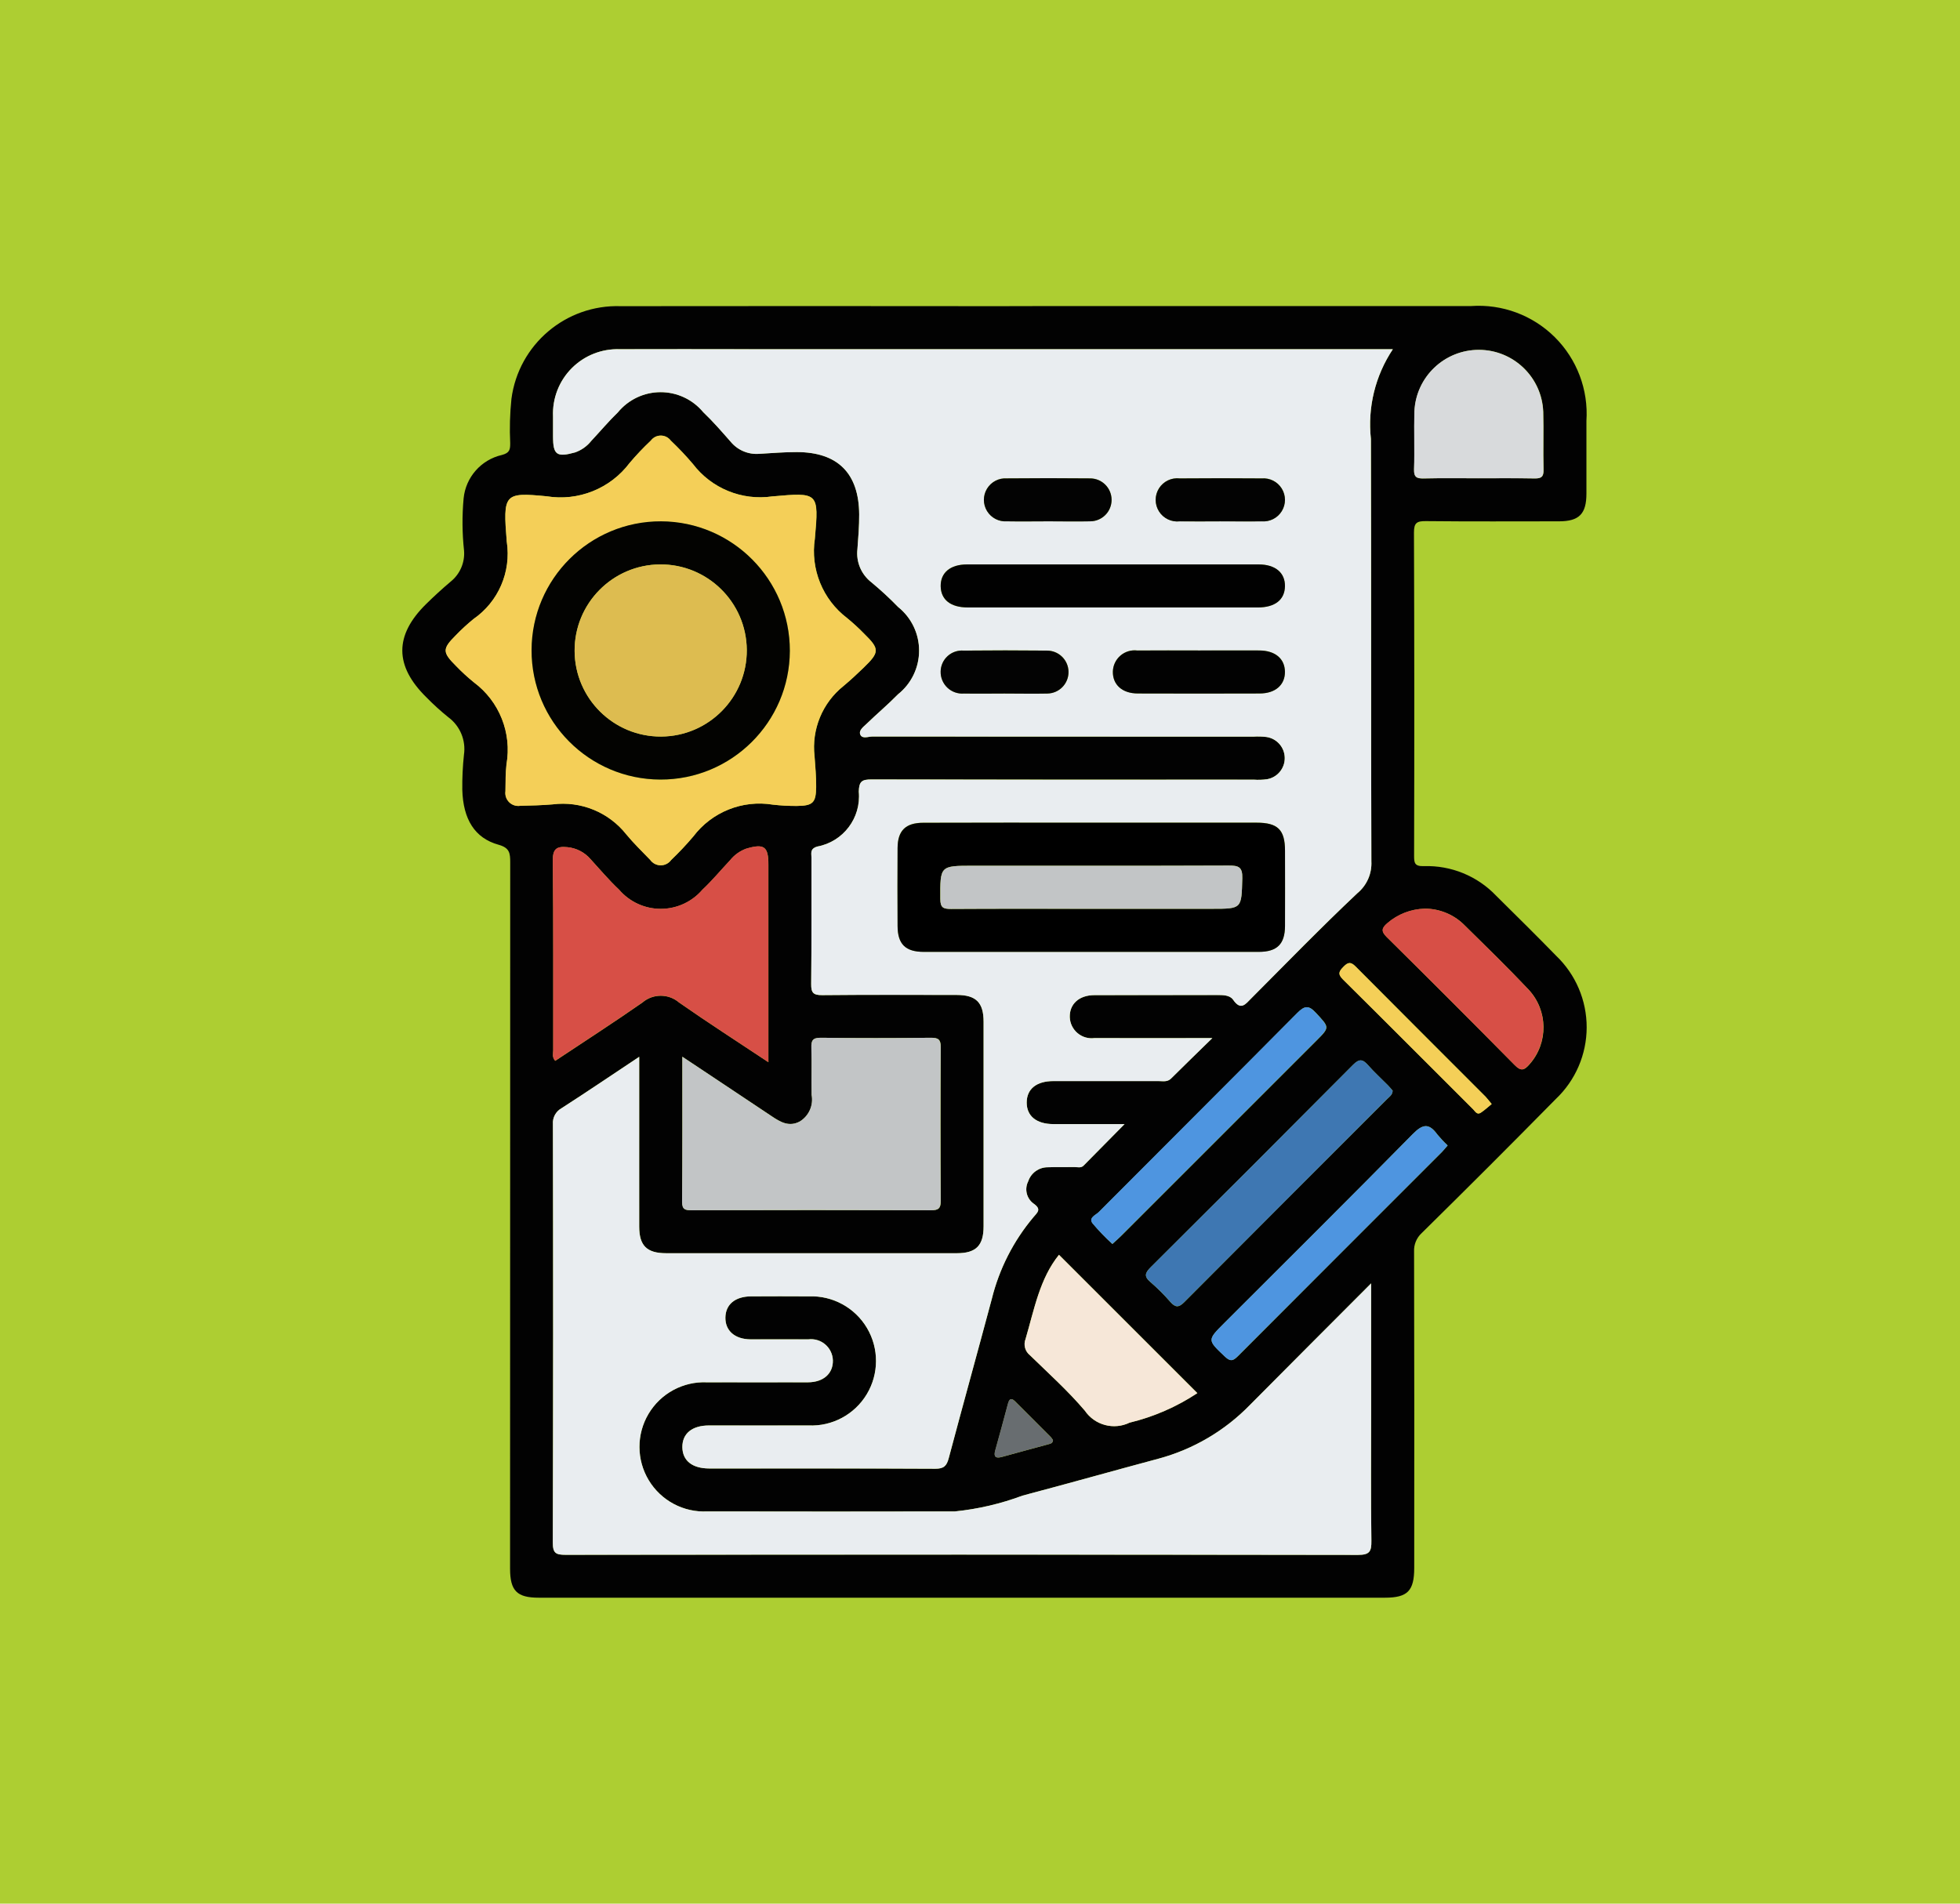
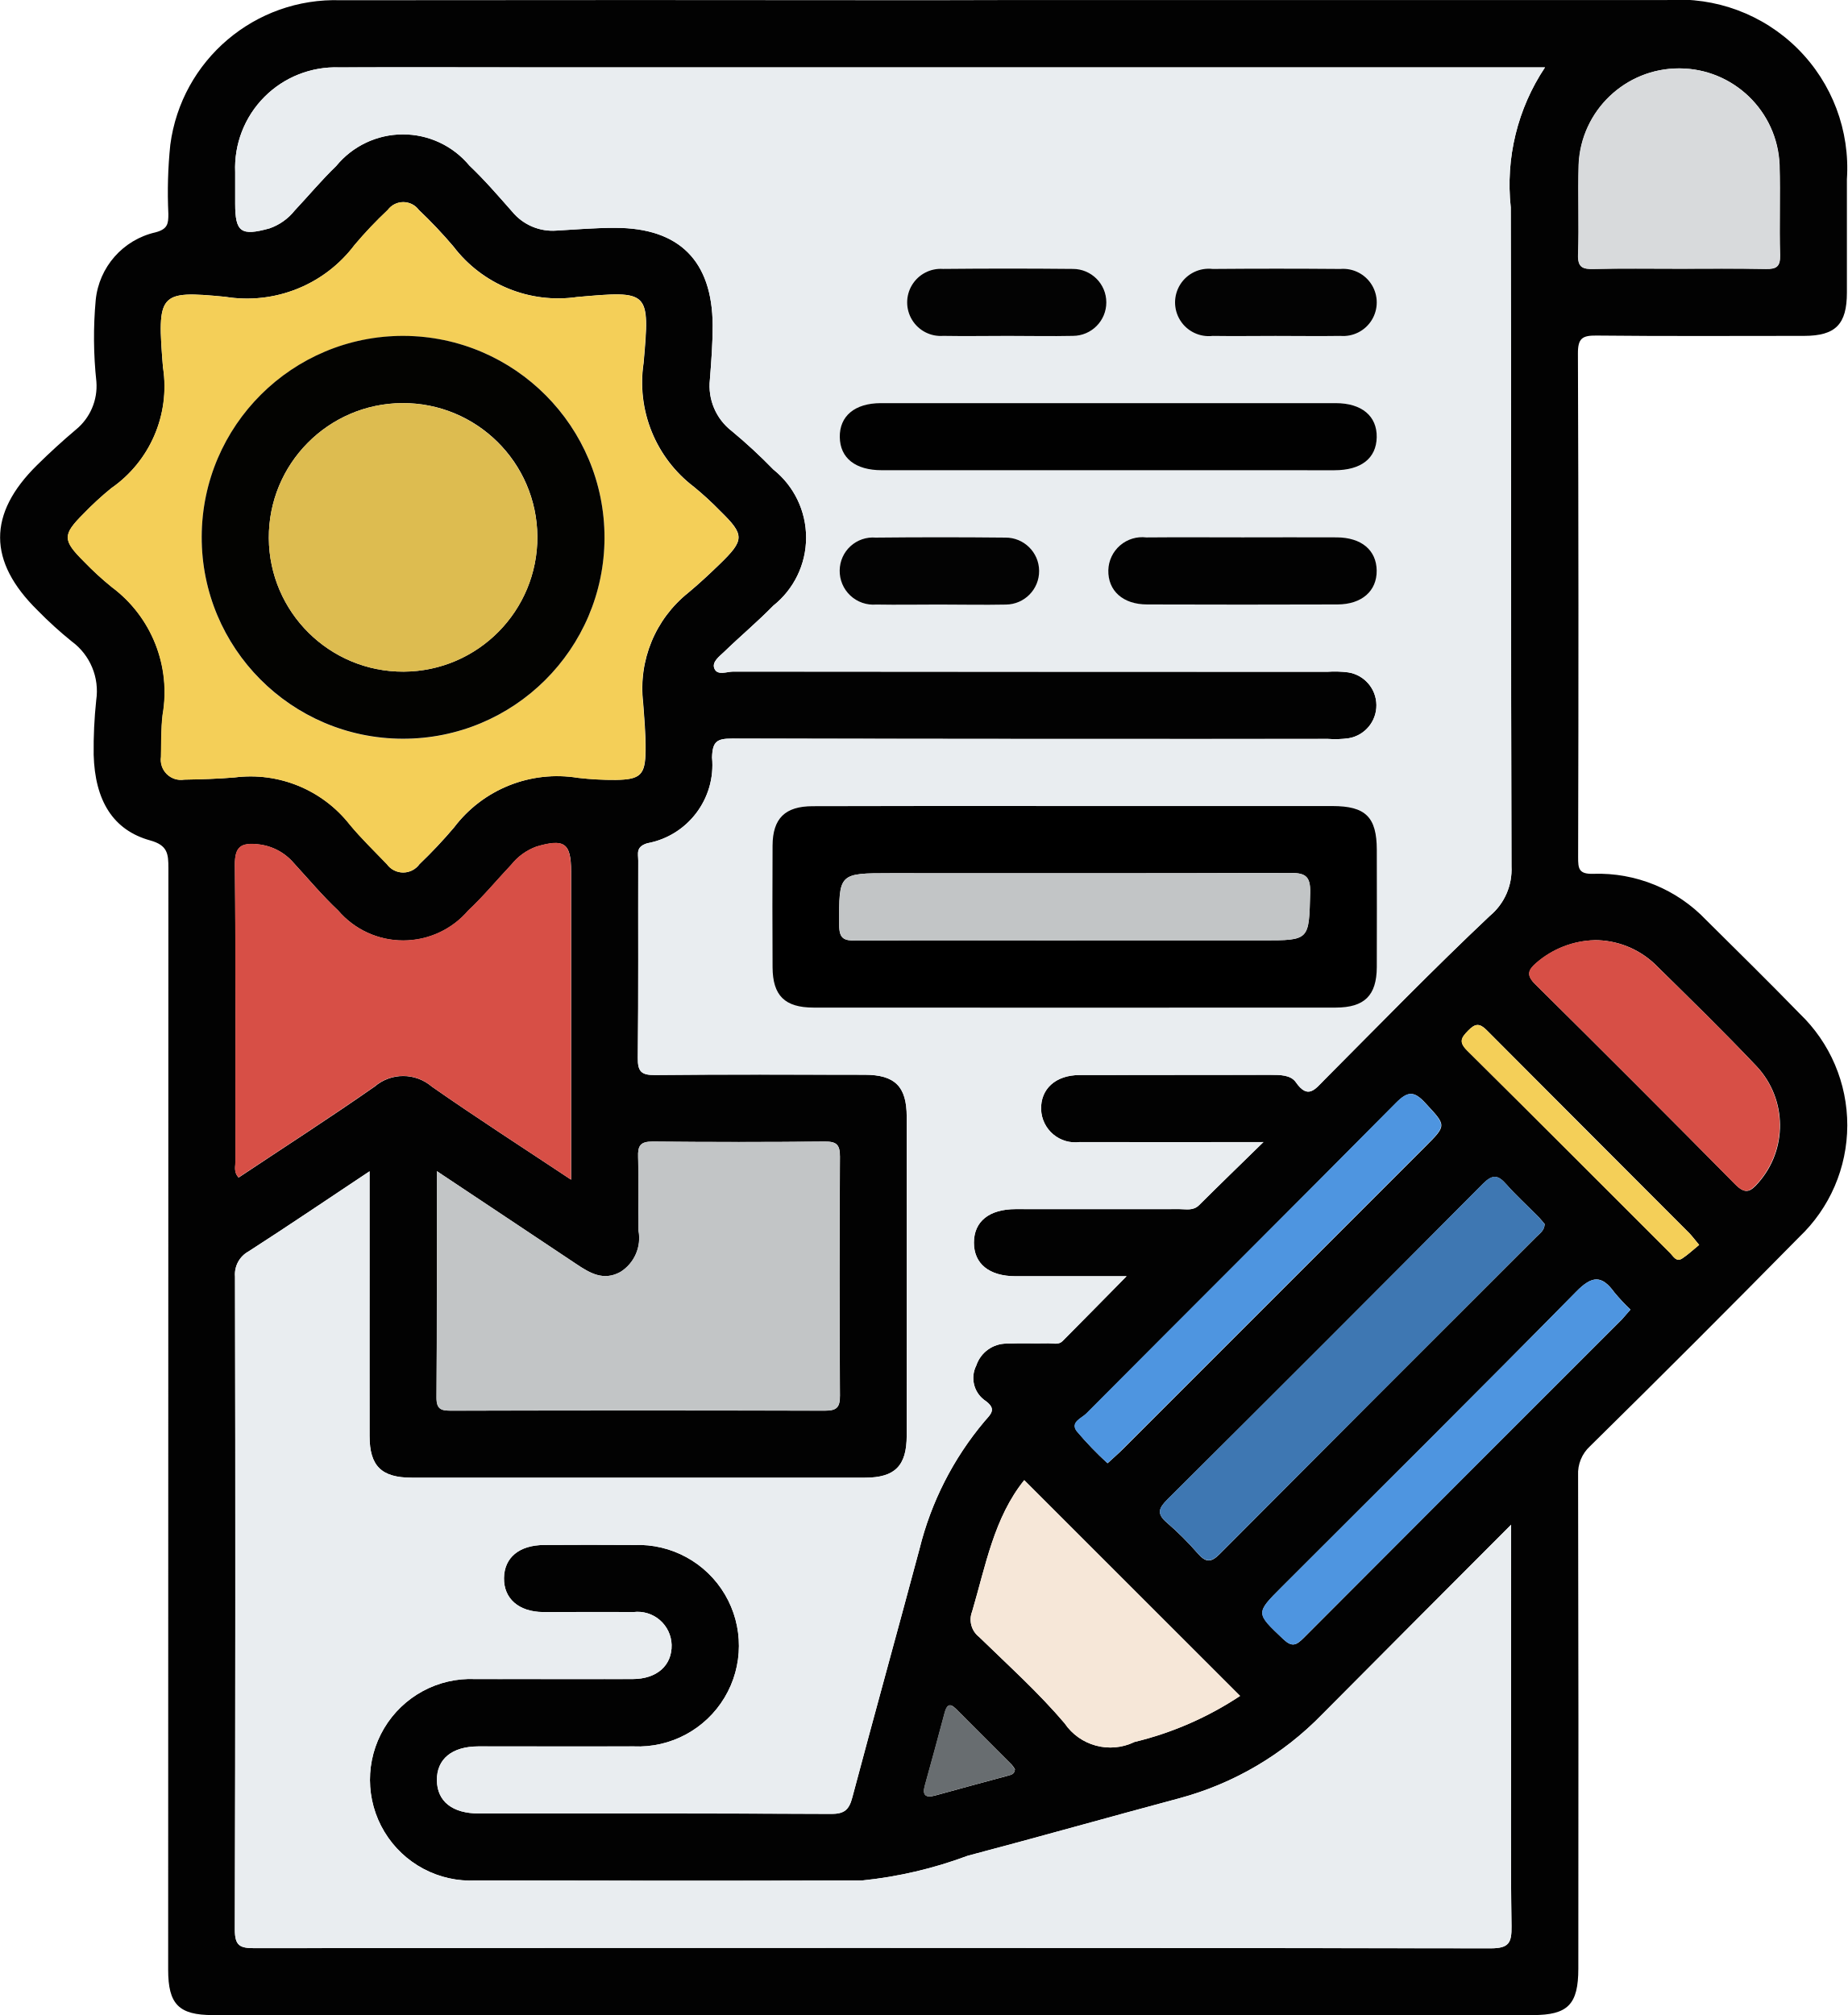
- <svg xmlns="http://www.w3.org/2000/svg" width="105" height="102" viewBox="0 0 105 102">
-   <g transform="translate(-180 -3178)">
-     <rect width="105" height="102" transform="translate(180 3178)" fill="#adce32" />
-     <g transform="translate(-897.746 2787.905)">
-       <path d="M1133.919,406.494q11.315,0,22.629,0a5.785,5.785,0,0,1,6.185,6.155q0,1.946,0,3.892c0,1.089-.39,1.485-1.464,1.487-2.378,0-4.756.015-7.135-.011-.484-.005-.642.088-.64.613q.032,8.649.007,17.3c0,.389.015.589.521.573a5.12,5.12,0,0,1,3.88,1.591c1.075,1.066,2.154,2.127,3.209,3.212a5.3,5.3,0,0,1-.016,7.673q-3.565,3.62-7.186,7.185a1.269,1.269,0,0,0-.409,1q.019,8.469.008,16.937c0,1.235-.355,1.6-1.57,1.6h-45.33c-1.171,0-1.537-.371-1.537-1.557q0-18.92.008-37.839c0-.491-.027-.782-.624-.948-1.277-.353-1.9-1.366-1.943-2.947a15.892,15.892,0,0,1,.088-1.87,2.118,2.118,0,0,0-.843-2.02,13.485,13.485,0,0,1-1.172-1.066c-1.709-1.68-1.716-3.314-.017-4.988.427-.421.871-.828,1.33-1.215a1.932,1.932,0,0,0,.708-1.649,14.087,14.087,0,0,1-.024-2.8,2.655,2.655,0,0,1,2.05-2.329c.427-.111.446-.3.446-.632a15.8,15.8,0,0,1,.066-2.373A5.713,5.713,0,0,1,1111,406.5q10.125-.012,20.25,0Zm17.281,52.365c-2.25,2.257-4.372,4.38-6.488,6.51a10.719,10.719,0,0,1-4.9,2.883c-2.429.651-4.85,1.335-7.281,1.978a14.574,14.574,0,0,1-3.625.848c-4.421.017-8.842.011-13.262,0a3.463,3.463,0,1,1-.024-6.918c1.8-.007,3.6,0,5.406,0,.837,0,1.354-.471,1.339-1.174a1.169,1.169,0,0,0-1.313-1.127c-1.033-.011-2.066,0-3.1,0-.84-.008-1.355-.464-1.345-1.168s.52-1.13,1.376-1.136q1.55-.011,3.1,0a3.462,3.462,0,1,1-.025,6.918c-1.778.008-3.556,0-5.334,0-.908,0-1.429.435-1.422,1.162s.529,1.141,1.444,1.142c4.036,0,8.073-.008,12.109.014.454,0,.607-.155.715-.561.758-2.848,1.547-5.688,2.308-8.535a10.848,10.848,0,0,1,2.231-4.383c.231-.268.445-.432-.012-.742a.945.945,0,0,1-.268-1.178,1.1,1.1,0,0,1,1.04-.754c.48-.018.961,0,1.441-.01.162,0,.345.061.481-.075.712-.715,1.419-1.433,2.2-2.228-1.365,0-2.589,0-3.813,0-.91,0-1.432-.431-1.43-1.156s.52-1.147,1.435-1.15c1.874,0,3.748,0,5.622,0,.23,0,.473.067.677-.137.687-.684,1.384-1.358,2.21-2.166-2.245,0-4.279.005-6.312,0a1.172,1.172,0,0,1-1.325-1.115c-.023-.705.493-1.184,1.324-1.187,2.186-.008,4.373,0,6.559-.006.322,0,.691,0,.868.254.417.6.664.235.98-.082,1.882-1.889,3.741-3.8,5.682-5.632a2.068,2.068,0,0,0,.744-1.7c-.025-7.545,0-15.09-.025-22.635a7.256,7.256,0,0,1,1.176-4.807h-34.494c-2.307,0-4.613-.008-6.919,0a3.455,3.455,0,0,0-3.577,3.6c0,.361,0,.721,0,1.081,0,.981.2,1.12,1.18.848a1.908,1.908,0,0,0,.866-.615c.477-.507.924-1.046,1.425-1.528a2.965,2.965,0,0,1,4.574-.014c.522.495.994,1.043,1.471,1.584a1.8,1.8,0,0,0,1.528.649c.671-.038,1.343-.1,2.015-.094,2.194,0,3.327,1.134,3.342,3.336,0,.623-.047,1.248-.095,1.871a1.96,1.96,0,0,0,.752,1.773,18.041,18.041,0,0,1,1.428,1.321,2.99,2.99,0,0,1-.005,4.678c-.536.549-1.128,1.044-1.68,1.579-.165.159-.44.35-.339.583.107.248.427.1.648.1q10.2.011,20.4.007a3.631,3.631,0,0,1,.719.02,1.146,1.146,0,0,1,.025,2.261,3.359,3.359,0,0,1-.719.024q-10.235,0-20.47-.011c-.515,0-.67.1-.685.65a2.732,2.732,0,0,1-2.225,2.945c-.4.123-.309.359-.31.593-.007,2.259.01,4.517-.015,6.776-.005.468.115.6.589.592,2.4-.025,4.805-.014,7.208-.01,1.033,0,1.438.4,1.439,1.437q.006,5.479,0,10.957c0,1.036-.4,1.444-1.433,1.445q-7.785,0-15.569,0c-1.04,0-1.445-.4-1.448-1.429-.005-1.922,0-3.845,0-5.767v-3.328c-1.449.963-2.792,1.874-4.156,2.752a.9.9,0,0,0-.466.864q.02,11.209-.006,22.418c0,.566.168.649.679.649q21.227-.021,42.454.005c.631,0,.727-.188.719-.757-.034-2.33-.014-4.661-.014-6.992Zm-46.3-39.726a4.256,4.256,0,0,1-1.786,4.13,10.722,10.722,0,0,0-.953.878c-.72.721-.716.9.024,1.64a10.458,10.458,0,0,0,.955.876,4.5,4.5,0,0,1,1.743,4.39c-.055.475-.047.958-.055,1.437a.693.693,0,0,0,.8.784c.575-.011,1.152-.027,1.725-.075a4.331,4.331,0,0,1,3.953,1.613c.4.481.849.914,1.28,1.365a.69.69,0,0,0,1.12,0,16.534,16.534,0,0,0,1.184-1.257,4.443,4.443,0,0,1,4.263-1.707,10.52,10.52,0,0,0,1.293.07c.852-.013,1.016-.169,1.025-1.009.006-.551-.044-1.1-.085-1.654a4.2,4.2,0,0,1,1.551-3.764c.369-.306.721-.635,1.066-.969.876-.848.878-1.012.028-1.844a10.848,10.848,0,0,0-.9-.825,4.5,4.5,0,0,1-1.728-4.257c.222-2.488.194-2.481-2.28-2.263a4.524,4.524,0,0,1-4.254-1.738,15.927,15.927,0,0,0-1.187-1.254.663.663,0,0,0-1.064,0,14.253,14.253,0,0,0-1.138,1.2,4.63,4.63,0,0,1-4.447,1.785C1104.744,416.466,1104.687,416.552,1104.895,419.133Zm9.4,27.582c0,2.684.01,5.229-.01,7.775,0,.417.172.453.51.452q6.412-.013,12.825,0c.4,0,.525-.1.522-.515q-.027-4.107,0-8.214c0-.414-.123-.518-.523-.514q-2.954.029-5.908,0c-.427,0-.516.144-.5.534.026.84,0,1.681.012,2.522a1.374,1.374,0,0,1-.623,1.424c-.583.32-1.052.036-1.526-.282C1117.521,448.857,1115.965,447.826,1114.3,446.715Zm4.612.293c0-3.622,0-7.1,0-10.581,0-.979-.23-1.139-1.188-.857a1.971,1.971,0,0,0-.864.621c-.494.524-.954,1.084-1.479,1.574a2.94,2.94,0,0,1-4.47,0c-.541-.509-1.021-1.082-1.525-1.631a1.867,1.867,0,0,0-1.243-.644c-.568-.055-.786.081-.779.722.035,3.386.015,6.773.021,10.16,0,.174-.071.374.107.564,1.569-1.044,3.141-2.055,4.672-3.124a1.509,1.509,0,0,1,1.963,0C1115.653,444.878,1117.225,445.889,1118.908,447.007Zm22.981,17.733-7.417-7.413c-1.036,1.285-1.324,2.93-1.789,4.509a.758.758,0,0,0,.238.876c1,.971,2.04,1.906,2.936,2.965a1.9,1.9,0,0,0,2.4.643A11.412,11.412,0,0,0,1141.889,464.74Zm15.033-49.019c1.008,0,2.016-.014,3.024.008.362.008.5-.077.49-.471-.029-1.032.012-2.065-.017-3.1a3.453,3.453,0,0,0-6.9-.017c-.03,1.031.017,2.065-.019,3.1-.016.452.175.5.546.488C1155,415.707,1155.961,415.721,1156.921,415.721Zm-4.569,32.815c-.075-.086-.163-.2-.262-.295-.354-.358-.73-.7-1.061-1.075-.283-.324-.471-.348-.8-.019q-5.4,5.436-10.834,10.838c-.294.293-.394.488-.027.8a10.55,10.55,0,0,1,1.069,1.066c.263.3.444.32.744.018q5.429-5.458,10.879-10.895C1152.178,448.857,1152.338,448.769,1152.352,448.536Zm1.709-9.753a3.178,3.178,0,0,0-1.994.778c-.292.251-.354.427-.039.738q3.453,3.416,6.867,6.871c.342.347.517.26.788-.051a2.975,2.975,0,0,0-.05-4c-1.136-1.2-2.324-2.357-3.5-3.516A3,3,0,0,0,1154.061,438.782Zm-16.726,17.964c.207-.191.368-.328.516-.477q5.2-5.2,10.4-10.4c.742-.742.717-.719-.006-1.5-.384-.416-.6-.406-1,0-3.534,3.567-7.093,7.11-10.635,10.669-.159.16-.564.3-.331.609A11.661,11.661,0,0,0,1137.335,456.746Zm17.962-5.276a6.58,6.58,0,0,1-.556-.593c-.434-.6-.767-.576-1.306-.027-3.346,3.4-6.735,6.763-10.109,10.137-.919.919-.9.9.049,1.805.3.281.445.2.689-.04q5.46-5.477,10.933-10.942C1155.094,451.713,1155.18,451.6,1155.3,451.47Zm2.36-2.22c-.157-.187-.238-.3-.334-.4q-3.483-3.487-6.963-6.976c-.248-.25-.4-.236-.635.008s-.339.391-.04.688c2.335,2.311,4.652,4.641,6.978,6.961.107.107.2.316.407.183S1157.442,449.423,1157.657,449.25Zm-23.5,18.013a1.094,1.094,0,0,0-.114-.162q-.961-.967-1.927-1.928c-.221-.219-.313-.094-.377.146q-.33,1.246-.677,2.487c-.1.343.022.443.356.35.828-.23,1.657-.453,2.486-.677C1134.016,467.448,1134.141,467.436,1134.155,467.264Z" transform="translate(0 0)" fill="#020202" />
-       <path d="M1171.053,464.536v6.8c0,2.331-.019,4.662.014,6.992.008.569-.089.758-.719.757q-21.227-.032-42.454-.005c-.511,0-.681-.083-.679-.649q.034-11.209.006-22.418a.9.9,0,0,1,.466-.864c1.364-.878,2.707-1.788,4.156-2.752v3.328c0,1.922,0,3.845,0,5.767,0,1.028.408,1.428,1.448,1.429q7.784,0,15.569,0c1.028,0,1.432-.409,1.433-1.445q.005-5.479,0-10.957c0-1.032-.406-1.435-1.44-1.437-2.4,0-4.806-.015-7.208.01-.474,0-.594-.124-.589-.592.025-2.259.009-4.517.015-6.776,0-.234-.095-.47.31-.593a2.732,2.732,0,0,0,2.225-2.945c.015-.555.17-.652.685-.65q10.235.027,20.47.011a3.355,3.355,0,0,0,.718-.024,1.146,1.146,0,0,0-.024-2.261,3.633,3.633,0,0,0-.719-.02q-10.2,0-20.4-.007c-.221,0-.541.144-.648-.1-.1-.233.175-.423.339-.583.552-.535,1.144-1.03,1.68-1.579a2.99,2.99,0,0,0,.006-4.678,18.061,18.061,0,0,0-1.428-1.32,1.959,1.959,0,0,1-.752-1.773c.048-.623.1-1.247.095-1.871-.016-2.2-1.148-3.332-3.342-3.336-.672,0-1.344.056-2.015.094a1.8,1.8,0,0,1-1.529-.649c-.476-.54-.949-1.089-1.47-1.584a2.964,2.964,0,0,0-4.574.014c-.5.482-.948,1.02-1.425,1.528a1.907,1.907,0,0,1-.866.615c-.978.272-1.18.133-1.18-.848,0-.36,0-.721,0-1.081a3.455,3.455,0,0,1,3.577-3.6c2.306-.011,4.613,0,6.919,0h34.494a7.255,7.255,0,0,0-1.176,4.807c.021,7.545,0,15.09.025,22.635a2.068,2.068,0,0,1-.745,1.7c-1.941,1.827-3.8,3.743-5.682,5.632-.316.318-.564.687-.98.082-.177-.257-.546-.254-.867-.254-2.187.006-4.373,0-6.559.006-.83,0-1.346.482-1.323,1.187a1.172,1.172,0,0,0,1.325,1.115c2.034.008,4.067,0,6.312,0-.826.808-1.523,1.482-2.21,2.166-.2.2-.447.136-.678.137-1.874.005-3.748,0-5.622,0-.915,0-1.433.424-1.435,1.149s.52,1.152,1.43,1.156c1.224,0,2.447,0,3.813,0-.786.795-1.493,1.513-2.2,2.228-.136.137-.319.072-.481.075-.48.009-.961-.008-1.441.01a1.1,1.1,0,0,0-1.041.754.945.945,0,0,0,.268,1.178c.458.31.244.474.012.742a10.847,10.847,0,0,0-2.231,4.383c-.762,2.847-1.55,5.687-2.308,8.535-.108.407-.261.564-.715.561-4.036-.021-8.073-.011-12.109-.014-.915,0-1.437-.421-1.444-1.142s.514-1.159,1.422-1.162c1.778,0,3.556,0,5.334,0a3.462,3.462,0,1,0,.025-6.918q-1.55-.01-3.1,0c-.855.006-1.366.434-1.376,1.136s.5,1.16,1.345,1.168c1.033.009,2.066-.006,3.1,0a1.169,1.169,0,0,1,1.313,1.127c.015.7-.5,1.17-1.339,1.174-1.8.009-3.6,0-5.406,0a3.463,3.463,0,1,0,.024,6.918c4.421.006,8.842.012,13.262,0a14.579,14.579,0,0,0,3.625-.848c2.432-.642,4.852-1.327,7.281-1.978a10.717,10.717,0,0,0,4.9-2.882C1166.68,468.916,1168.8,466.793,1171.053,464.536Zm-14.993-24.683q-4.5,0-9,0c-.947,0-1.37.418-1.376,1.351q-.014,2.088,0,4.177c.005.978.419,1.388,1.412,1.389q8.964.005,17.929,0c.991,0,1.408-.413,1.414-1.389.008-1.344,0-2.688,0-4.033,0-1.119-.385-1.5-1.523-1.5Q1160.488,439.851,1156.06,439.853Zm1.079-11.534q3.922,0,7.846,0c.916,0,1.438-.415,1.451-1.133s-.514-1.171-1.41-1.172q-7.809,0-15.619,0c-.9,0-1.424.439-1.414,1.167s.531,1.136,1.446,1.137Q1153.288,428.323,1157.139,428.319Zm4.693,2.306c-1.1,0-2.2-.008-3.307,0a1.165,1.165,0,0,0-1.307,1.127c-.015.7.5,1.172,1.332,1.175q3.271.012,6.542,0c.836,0,1.352-.463,1.344-1.165s-.521-1.133-1.369-1.138C1163.989,430.62,1162.91,430.626,1161.832,430.626Zm-8.058-6.921c.743,0,1.486.016,2.228,0a1.15,1.15,0,1,0-.005-2.3q-2.227-.026-4.455,0a1.153,1.153,0,1,0,.005,2.3C1152.289,423.719,1153.031,423.706,1153.774,423.705Zm9.186,0c.742,0,1.485.013,2.227,0a1.154,1.154,0,1,0,0-2.3q-2.192-.022-4.384,0a1.158,1.158,0,1,0,0,2.3C1161.522,423.717,1162.241,423.706,1162.96,423.706Zm-11.556,9.226c.767,0,1.534.017,2.3,0a1.15,1.15,0,1,0-.021-2.3q-2.227-.025-4.455,0a1.141,1.141,0,0,0-1.235,1.123,1.157,1.157,0,0,0,1.257,1.176C1149.966,432.945,1150.685,432.933,1151.4,432.932Z" transform="translate(-19.854 -5.677)" fill="#e9edf0" />
-       <path d="M1110.619,436.222c-.208-2.581-.151-2.667,2.131-2.446a4.63,4.63,0,0,0,4.447-1.785,14.249,14.249,0,0,1,1.138-1.2.663.663,0,0,1,1.064,0,15.915,15.915,0,0,1,1.187,1.254,4.524,4.524,0,0,0,4.254,1.738c2.473-.218,2.5-.225,2.28,2.263a4.5,4.5,0,0,0,1.728,4.257,10.842,10.842,0,0,1,.9.825c.85.832.849,1-.028,1.844-.345.334-.7.663-1.066.969a4.2,4.2,0,0,0-1.551,3.764c.041.551.09,1.1.085,1.654-.009.839-.174,1-1.025,1.009a10.526,10.526,0,0,1-1.293-.07,4.444,4.444,0,0,0-4.263,1.707,16.478,16.478,0,0,1-1.184,1.257.69.69,0,0,1-1.12,0c-.432-.451-.885-.884-1.28-1.365a4.331,4.331,0,0,0-3.953-1.613c-.573.048-1.15.065-1.725.075a.694.694,0,0,1-.8-.784c.008-.48,0-.962.055-1.437a4.5,4.5,0,0,0-1.743-4.39,10.475,10.475,0,0,1-.955-.876c-.74-.736-.744-.919-.024-1.64a10.734,10.734,0,0,1,.953-.878A4.257,4.257,0,0,0,1110.619,436.222Zm15.164,5.836a6.918,6.918,0,1,0-6.937,6.9A6.924,6.924,0,0,0,1125.782,442.058Z" transform="translate(-5.724 -17.089)" fill="#f4cf58" />
-       <path d="M1151.2,543.228c1.67,1.112,3.226,2.142,4.775,3.182.474.318.943.6,1.526.282a1.374,1.374,0,0,0,.623-1.424c-.017-.84.014-1.682-.013-2.522-.012-.389.077-.538.5-.534q2.954.034,5.908,0c.4,0,.526.1.524.514q-.027,4.107,0,8.214c0,.412-.12.517-.522.515q-6.412-.02-12.825,0c-.339,0-.513-.035-.51-.452C1151.206,548.457,1151.2,545.912,1151.2,543.228Z" transform="translate(-36.901 -96.513)" fill="#c2c5c6" />
-       <path d="M1138.758,518.276c-1.683-1.119-3.255-2.129-4.786-3.2a1.509,1.509,0,0,0-1.963,0c-1.531,1.069-3.1,2.08-4.672,3.124-.178-.191-.107-.39-.107-.565-.005-3.387.015-6.774-.021-10.16-.007-.641.211-.777.779-.722a1.867,1.867,0,0,1,1.243.644c.5.548.984,1.122,1.525,1.631a2.94,2.94,0,0,0,4.47,0c.525-.491.984-1.051,1.479-1.574a1.973,1.973,0,0,1,.864-.621c.958-.282,1.188-.122,1.188.857C1138.758,511.175,1138.758,514.655,1138.758,518.276Z" transform="translate(-19.85 -71.269)" fill="#d74f46" />
-       <path d="M1223.952,589.877a11.416,11.416,0,0,1-3.628,1.581,1.9,1.9,0,0,1-2.4-.643c-.9-1.058-1.94-1.993-2.936-2.965a.758.758,0,0,1-.238-.876c.465-1.58.754-3.224,1.789-4.509Z" transform="translate(-82.063 -125.136)" fill="#f6e7d8" />
-       <path d="M1290.338,421.409c-.96,0-1.921-.014-2.88.008-.371.008-.562-.037-.546-.488.036-1.031-.011-2.065.019-3.1a3.453,3.453,0,0,1,6.9.017c.029,1.031-.011,2.065.017,3.1.011.393-.127.478-.489.471C1292.354,421.4,1291.345,421.409,1290.338,421.409Z" transform="translate(-133.416 -5.688)" fill="#d8dadc" />
-       <path d="M1250.421,548.031c-.014.233-.174.322-.289.436q-5.44,5.446-10.879,10.895c-.3.3-.481.278-.745-.018a10.532,10.532,0,0,0-1.069-1.066c-.367-.309-.267-.5.027-.8q5.431-5.4,10.834-10.838c.327-.329.515-.305.8.019.33.378.707.716,1.061,1.075C1250.258,547.836,1250.345,547.946,1250.421,548.031Z" transform="translate(-98.068 -99.496)" fill="#3e77b2" />
-       <path d="M1283.351,518.267a3,3,0,0,1,2.066.816c1.18,1.16,2.368,2.314,3.5,3.516a2.975,2.975,0,0,1,.05,4c-.271.311-.445.4-.787.051q-3.41-3.458-6.866-6.871c-.315-.311-.253-.487.039-.738A3.178,3.178,0,0,1,1283.351,518.267Z" transform="translate(-129.29 -79.485)" fill="#d74f46" />
-       <path d="M1228.185,549.223a11.641,11.641,0,0,1-1.062-1.1c-.233-.311.172-.448.331-.609,3.542-3.559,7.1-7.1,10.635-10.669.4-.4.62-.414,1,0,.723.784.749.761.007,1.5q-5.2,5.2-10.4,10.4C1228.553,548.9,1228.392,549.033,1228.185,549.223Z" transform="translate(-90.85 -92.477)" fill="#4e95e0" />
-       <path d="M1262.011,559.638c-.117.134-.2.243-.3.341q-5.467,5.47-10.933,10.942c-.244.245-.392.321-.689.04-.953-.9-.967-.886-.048-1.805,3.375-3.374,6.763-6.735,10.109-10.137.54-.549.873-.568,1.306.027A6.582,6.582,0,0,0,1262.011,559.638Z" transform="translate(-106.715 -108.168)" fill="#4e95e0" />
-       <path d="M1281.24,535.908c-.215.173-.39.337-.587.467s-.3-.076-.407-.183c-2.326-2.32-4.643-4.65-6.978-6.961-.3-.3-.2-.446.04-.688s.387-.257.636-.008q3.472,3.5,6.963,6.976C1281,535.609,1281.083,535.722,1281.24,535.908Z" transform="translate(-123.583 -86.658)" fill="#f4cf58" />
-       <path d="M1212.268,611.434c-.014.172-.138.185-.252.216-.829.225-1.658.448-2.486.677-.334.093-.452-.007-.357-.35q.345-1.242.677-2.487c.064-.24.156-.364.377-.146q.968.959,1.927,1.928A1.079,1.079,0,0,1,1212.268,611.434Z" transform="translate(-78.114 -144.17)" fill="#686d70" />
-       <path d="M1201.509,502.318q4.428,0,8.856,0c1.137,0,1.52.377,1.523,1.5,0,1.344.007,2.688,0,4.033-.006.976-.423,1.388-1.414,1.389q-8.964.005-17.929,0c-.993,0-1.407-.411-1.412-1.389q-.011-2.088,0-4.177c.006-.932.429-1.349,1.376-1.351Q1197.008,502.311,1201.509,502.318Zm.052,4.613h6.407c1.621,0,1.588,0,1.631-1.637.016-.607-.2-.682-.727-.68-4.56.018-9.119.01-13.679.01-1.8,0-1.779,0-1.772,1.782,0,.478.171.536.58.533C1196.521,506.923,1199.041,506.932,1201.561,506.932Z" transform="translate(-65.302 -68.142)" />
-       <path d="M1208.285,456.715q-3.851,0-7.7,0c-.914,0-1.435-.418-1.446-1.137s.51-1.167,1.414-1.167q7.81,0,15.619,0c.9,0,1.424.448,1.41,1.172s-.535,1.132-1.451,1.133Q1212.208,456.719,1208.285,456.715Z" transform="translate(-70.999 -34.073)" fill="#010101" />
-       <path d="M1235.688,470.372c1.078,0,2.157-.006,3.235,0,.848.006,1.36.44,1.369,1.139s-.507,1.162-1.344,1.165q-3.271.011-6.542,0c-.832,0-1.347-.472-1.332-1.175a1.165,1.165,0,0,1,1.307-1.127C1233.483,470.364,1234.586,470.372,1235.688,470.372Z" transform="translate(-93.71 -45.424)" fill="#020202" />
-       <path d="M1210.595,440.729c-.742,0-1.485.013-2.228,0a1.153,1.153,0,1,1-.005-2.3q2.228-.022,4.455,0a1.15,1.15,0,1,1,.005,2.3C1212.08,440.745,1211.337,440.729,1210.595,440.729Z" transform="translate(-76.674 -22.701)" fill="#030303" />
-       <path d="M1242.493,440.732c-.719,0-1.437.011-2.156,0a1.158,1.158,0,1,1,0-2.3q2.192-.018,4.384,0a1.154,1.154,0,1,1,0,2.3C1243.978,440.744,1243.235,440.731,1242.493,440.732Z" transform="translate(-99.387 -22.703)" fill="#030303" />
-       <path d="M1202.547,472.669c-.718,0-1.437.013-2.156,0a1.157,1.157,0,0,1-1.257-1.176,1.141,1.141,0,0,1,1.235-1.123q2.227-.023,4.455,0a1.15,1.15,0,1,1,.021,2.3C1204.081,472.686,1203.314,472.669,1202.547,472.669Z" transform="translate(-70.997 -45.414)" fill="#030303" />
-       <path d="M1137.112,453.367a6.918,6.918,0,1,1-6.9-6.941A6.93,6.93,0,0,1,1137.112,453.367Zm-2.306-.053a4.612,4.612,0,1,0-4.6,4.644A4.62,4.62,0,0,0,1134.806,453.315Z" transform="translate(-17.053 -28.398)" fill="#030301" />
-       <path d="M1207.211,512.587c-2.52,0-5.04-.008-7.559.008-.409,0-.578-.055-.58-.533-.007-1.782-.029-1.782,1.772-1.782,4.56,0,9.119.008,13.679-.01.522,0,.743.073.726.68-.043,1.636-.01,1.637-1.63,1.637Z" transform="translate(-70.951 -73.798)" fill="#c2c5c6" />
-       <path d="M1140.484,458.995a4.612,4.612,0,1,1-4.66-4.58A4.622,4.622,0,0,1,1140.484,458.995Z" transform="translate(-22.732 -34.078)" fill="#ddbc50" />
-     </g>
+ <svg xmlns="http://www.w3.org/2000/svg" width="63.451" height="69.206" viewBox="0 0 63.451 69.206">
+   <g id="Grupo_86022" data-name="Grupo 86022" transform="translate(-1099.295 -406.492)">
+     <path id="Trazado_122057" data-name="Trazado 122057" d="M1133.919,406.494q11.315,0,22.629,0a5.785,5.785,0,0,1,6.185,6.155q0,1.946,0,3.892c0,1.089-.39,1.485-1.464,1.487-2.378,0-4.756.015-7.135-.011-.484-.005-.642.088-.64.613q.032,8.649.007,17.3c0,.389.015.589.521.573a5.12,5.12,0,0,1,3.88,1.591c1.075,1.066,2.154,2.127,3.209,3.212a5.3,5.3,0,0,1-.016,7.673q-3.565,3.62-7.186,7.185a1.269,1.269,0,0,0-.409,1q.019,8.469.008,16.937c0,1.235-.355,1.6-1.57,1.6h-45.33c-1.171,0-1.537-.371-1.537-1.557q0-18.92.008-37.839c0-.491-.027-.782-.624-.948-1.277-.353-1.9-1.366-1.943-2.947a15.892,15.892,0,0,1,.088-1.87,2.118,2.118,0,0,0-.843-2.02,13.485,13.485,0,0,1-1.172-1.066c-1.709-1.68-1.716-3.314-.017-4.988.427-.421.871-.828,1.33-1.215a1.932,1.932,0,0,0,.708-1.649,14.087,14.087,0,0,1-.024-2.8,2.655,2.655,0,0,1,2.05-2.329c.427-.111.446-.3.446-.632a15.8,15.8,0,0,1,.066-2.373A5.713,5.713,0,0,1,1111,406.5q10.125-.012,20.25,0Zm17.281,52.365c-2.25,2.257-4.372,4.38-6.488,6.51a10.719,10.719,0,0,1-4.9,2.883c-2.429.651-4.85,1.335-7.281,1.978a14.574,14.574,0,0,1-3.625.848c-4.421.017-8.842.011-13.262,0a3.463,3.463,0,1,1-.024-6.918c1.8-.007,3.6,0,5.406,0,.837,0,1.354-.471,1.339-1.174a1.169,1.169,0,0,0-1.313-1.127c-1.033-.011-2.066,0-3.1,0-.84-.008-1.355-.464-1.345-1.168s.52-1.13,1.376-1.136q1.55-.011,3.1,0a3.462,3.462,0,1,1-.025,6.918c-1.778.008-3.556,0-5.334,0-.908,0-1.429.435-1.422,1.162s.529,1.141,1.444,1.142c4.036,0,8.073-.008,12.109.014.454,0,.607-.155.715-.561.758-2.848,1.547-5.688,2.308-8.535a10.848,10.848,0,0,1,2.231-4.383c.231-.268.445-.432-.012-.742a.945.945,0,0,1-.268-1.178,1.1,1.1,0,0,1,1.04-.754c.48-.018.961,0,1.441-.01.162,0,.345.061.481-.075.712-.715,1.419-1.433,2.2-2.228-1.365,0-2.589,0-3.813,0-.91,0-1.432-.431-1.43-1.156s.52-1.147,1.435-1.15c1.874,0,3.748,0,5.622,0,.23,0,.473.067.677-.137.687-.684,1.384-1.358,2.21-2.166-2.245,0-4.279.005-6.312,0a1.172,1.172,0,0,1-1.325-1.115c-.023-.705.493-1.184,1.324-1.187,2.186-.008,4.373,0,6.559-.006.322,0,.691,0,.868.254.417.6.664.235.98-.082,1.882-1.889,3.741-3.8,5.682-5.632a2.068,2.068,0,0,0,.744-1.7c-.025-7.545,0-15.09-.025-22.635a7.256,7.256,0,0,1,1.176-4.807h-34.494c-2.307,0-4.613-.008-6.919,0a3.455,3.455,0,0,0-3.577,3.6c0,.361,0,.721,0,1.081,0,.981.2,1.12,1.18.848a1.908,1.908,0,0,0,.866-.615c.477-.507.924-1.046,1.425-1.528a2.965,2.965,0,0,1,4.574-.014c.522.495.994,1.043,1.471,1.584a1.8,1.8,0,0,0,1.528.649c.671-.038,1.343-.1,2.015-.094,2.194,0,3.327,1.134,3.342,3.336,0,.623-.047,1.248-.095,1.871a1.96,1.96,0,0,0,.752,1.773,18.041,18.041,0,0,1,1.428,1.321,2.99,2.99,0,0,1-.005,4.678c-.536.549-1.128,1.044-1.68,1.579-.165.159-.44.35-.339.583.107.248.427.1.648.1q10.2.011,20.4.007a3.631,3.631,0,0,1,.719.02,1.146,1.146,0,0,1,.025,2.261,3.359,3.359,0,0,1-.719.024q-10.235,0-20.47-.011c-.515,0-.67.1-.685.65a2.732,2.732,0,0,1-2.225,2.945c-.4.123-.309.359-.31.593-.007,2.259.01,4.517-.015,6.776-.005.468.115.6.589.592,2.4-.025,4.805-.014,7.208-.01,1.033,0,1.438.4,1.439,1.437q.006,5.479,0,10.957c0,1.036-.4,1.444-1.433,1.445q-7.785,0-15.569,0c-1.04,0-1.445-.4-1.448-1.429-.005-1.922,0-3.845,0-5.767v-3.328c-1.449.963-2.792,1.874-4.156,2.752a.9.9,0,0,0-.466.864q.02,11.209-.006,22.418c0,.566.168.649.679.649q21.227-.021,42.454.005c.631,0,.727-.188.719-.757-.034-2.33-.014-4.661-.014-6.992Zm-46.3-39.726a4.256,4.256,0,0,1-1.786,4.13,10.722,10.722,0,0,0-.953.878c-.72.721-.716.9.024,1.64a10.458,10.458,0,0,0,.955.876,4.5,4.5,0,0,1,1.743,4.39c-.055.475-.047.958-.055,1.437a.693.693,0,0,0,.8.784c.575-.011,1.152-.027,1.725-.075a4.331,4.331,0,0,1,3.953,1.613c.4.481.849.914,1.28,1.365a.69.69,0,0,0,1.12,0,16.534,16.534,0,0,0,1.184-1.257,4.443,4.443,0,0,1,4.263-1.707,10.52,10.52,0,0,0,1.293.07c.852-.013,1.016-.169,1.025-1.009.006-.551-.044-1.1-.085-1.654a4.2,4.2,0,0,1,1.551-3.764c.369-.306.721-.635,1.066-.969.876-.848.878-1.012.028-1.844a10.848,10.848,0,0,0-.9-.825,4.5,4.5,0,0,1-1.728-4.257c.222-2.488.194-2.481-2.28-2.263a4.524,4.524,0,0,1-4.254-1.738,15.927,15.927,0,0,0-1.187-1.254.663.663,0,0,0-1.064,0,14.253,14.253,0,0,0-1.138,1.2,4.63,4.63,0,0,1-4.447,1.785C1104.744,416.466,1104.687,416.552,1104.895,419.133Zm9.4,27.582c0,2.684.01,5.229-.01,7.775,0,.417.172.453.51.452q6.412-.013,12.825,0c.4,0,.525-.1.522-.515q-.027-4.107,0-8.214c0-.414-.123-.518-.523-.514q-2.954.029-5.908,0c-.427,0-.516.144-.5.534.026.84,0,1.681.012,2.522a1.374,1.374,0,0,1-.623,1.424c-.583.32-1.052.036-1.526-.282C1117.521,448.857,1115.965,447.826,1114.3,446.715Zm4.612.293c0-3.622,0-7.1,0-10.581,0-.979-.23-1.139-1.188-.857a1.971,1.971,0,0,0-.864.621c-.494.524-.954,1.084-1.479,1.574a2.94,2.94,0,0,1-4.47,0c-.541-.509-1.021-1.082-1.525-1.631a1.867,1.867,0,0,0-1.243-.644c-.568-.055-.786.081-.779.722.035,3.386.015,6.773.021,10.16,0,.174-.071.374.107.564,1.569-1.044,3.141-2.055,4.672-3.124a1.509,1.509,0,0,1,1.963,0C1115.653,444.878,1117.225,445.889,1118.908,447.007Zm22.981,17.733-7.417-7.413c-1.036,1.285-1.324,2.93-1.789,4.509a.758.758,0,0,0,.238.876c1,.971,2.04,1.906,2.936,2.965a1.9,1.9,0,0,0,2.4.643A11.412,11.412,0,0,0,1141.889,464.74Zm15.033-49.019c1.008,0,2.016-.014,3.024.008.362.008.5-.077.49-.471-.029-1.032.012-2.065-.017-3.1a3.453,3.453,0,0,0-6.9-.017c-.03,1.031.017,2.065-.019,3.1-.016.452.175.5.546.488C1155,415.707,1155.961,415.721,1156.921,415.721Zm-4.569,32.815c-.075-.086-.163-.2-.262-.295-.354-.358-.73-.7-1.061-1.075-.283-.324-.471-.348-.8-.019q-5.4,5.436-10.834,10.838c-.294.293-.394.488-.027.8a10.55,10.55,0,0,1,1.069,1.066c.263.3.444.32.744.018q5.429-5.458,10.879-10.895C1152.178,448.857,1152.338,448.769,1152.352,448.536Zm1.709-9.753a3.178,3.178,0,0,0-1.994.778c-.292.251-.354.427-.039.738q3.453,3.416,6.867,6.871c.342.347.517.26.788-.051a2.975,2.975,0,0,0-.05-4c-1.136-1.2-2.324-2.357-3.5-3.516A3,3,0,0,0,1154.061,438.782Zm-16.726,17.964c.207-.191.368-.328.516-.477q5.2-5.2,10.4-10.4c.742-.742.717-.719-.006-1.5-.384-.416-.6-.406-1,0-3.534,3.567-7.093,7.11-10.635,10.669-.159.16-.564.3-.331.609A11.661,11.661,0,0,0,1137.335,456.746Zm17.962-5.276a6.58,6.58,0,0,1-.556-.593c-.434-.6-.767-.576-1.306-.027-3.346,3.4-6.735,6.763-10.109,10.137-.919.919-.9.9.049,1.805.3.281.445.2.689-.04q5.46-5.477,10.933-10.942C1155.094,451.713,1155.18,451.6,1155.3,451.47Zm2.36-2.22c-.157-.187-.238-.3-.334-.4q-3.483-3.487-6.963-6.976c-.248-.25-.4-.236-.635.008s-.339.391-.04.688c2.335,2.311,4.652,4.641,6.978,6.961.107.107.2.316.407.183S1157.442,449.423,1157.657,449.25Zm-23.5,18.013a1.094,1.094,0,0,0-.114-.162q-.961-.967-1.927-1.928c-.221-.219-.313-.094-.377.146q-.33,1.246-.677,2.487c-.1.343.022.443.356.35.828-.23,1.657-.453,2.486-.677C1134.016,467.448,1134.141,467.436,1134.155,467.264Z" transform="translate(0 0)" fill="#020202" />
+     <path id="Trazado_122058" data-name="Trazado 122058" d="M1171.053,464.536v6.8c0,2.331-.019,4.662.014,6.992.008.569-.089.758-.719.757q-21.227-.032-42.454-.005c-.511,0-.681-.083-.679-.649q.034-11.209.006-22.418a.9.9,0,0,1,.466-.864c1.364-.878,2.707-1.788,4.156-2.752v3.328c0,1.922,0,3.845,0,5.767,0,1.028.408,1.428,1.448,1.429q7.784,0,15.569,0c1.028,0,1.432-.409,1.433-1.445q.005-5.479,0-10.957c0-1.032-.406-1.435-1.44-1.437-2.4,0-4.806-.015-7.208.01-.474,0-.594-.124-.589-.592.025-2.259.009-4.517.015-6.776,0-.234-.095-.47.31-.593a2.732,2.732,0,0,0,2.225-2.945c.015-.555.17-.652.685-.65q10.235.027,20.47.011a3.355,3.355,0,0,0,.718-.024,1.146,1.146,0,0,0-.024-2.261,3.633,3.633,0,0,0-.719-.02q-10.2,0-20.4-.007c-.221,0-.541.144-.648-.1-.1-.233.175-.423.339-.583.552-.535,1.144-1.03,1.68-1.579a2.99,2.99,0,0,0,.006-4.678,18.061,18.061,0,0,0-1.428-1.32,1.959,1.959,0,0,1-.752-1.773c.048-.623.1-1.247.095-1.871-.016-2.2-1.148-3.332-3.342-3.336-.672,0-1.344.056-2.015.094a1.8,1.8,0,0,1-1.529-.649c-.476-.54-.949-1.089-1.47-1.584a2.964,2.964,0,0,0-4.574.014c-.5.482-.948,1.02-1.425,1.528a1.907,1.907,0,0,1-.866.615c-.978.272-1.18.133-1.18-.848,0-.36,0-.721,0-1.081a3.455,3.455,0,0,1,3.577-3.6c2.306-.011,4.613,0,6.919,0h34.494a7.255,7.255,0,0,0-1.176,4.807c.021,7.545,0,15.09.025,22.635a2.068,2.068,0,0,1-.745,1.7c-1.941,1.827-3.8,3.743-5.682,5.632-.316.318-.564.687-.98.082-.177-.257-.546-.254-.867-.254-2.187.006-4.373,0-6.559.006-.83,0-1.346.482-1.323,1.187a1.172,1.172,0,0,0,1.325,1.115c2.034.008,4.067,0,6.312,0-.826.808-1.523,1.482-2.21,2.166-.2.2-.447.136-.678.137-1.874.005-3.748,0-5.622,0-.915,0-1.433.424-1.435,1.149s.52,1.152,1.43,1.156c1.224,0,2.447,0,3.813,0-.786.795-1.493,1.513-2.2,2.228-.136.137-.319.072-.481.075-.48.009-.961-.008-1.441.01a1.1,1.1,0,0,0-1.041.754.945.945,0,0,0,.268,1.178c.458.31.244.474.012.742a10.847,10.847,0,0,0-2.231,4.383c-.762,2.847-1.55,5.687-2.308,8.535-.108.407-.261.564-.715.561-4.036-.021-8.073-.011-12.109-.014-.915,0-1.437-.421-1.444-1.142s.514-1.159,1.422-1.162c1.778,0,3.556,0,5.334,0a3.462,3.462,0,1,0,.025-6.918q-1.55-.01-3.1,0c-.855.006-1.366.434-1.376,1.136s.5,1.16,1.345,1.168c1.033.009,2.066-.006,3.1,0a1.169,1.169,0,0,1,1.313,1.127c.015.7-.5,1.17-1.339,1.174-1.8.009-3.6,0-5.406,0a3.463,3.463,0,1,0,.024,6.918c4.421.006,8.842.012,13.262,0a14.579,14.579,0,0,0,3.625-.848c2.432-.642,4.852-1.327,7.281-1.978a10.717,10.717,0,0,0,4.9-2.882C1166.68,468.916,1168.8,466.793,1171.053,464.536Zm-14.993-24.683q-4.5,0-9,0c-.947,0-1.37.418-1.376,1.351q-.014,2.088,0,4.177c.005.978.419,1.388,1.412,1.389q8.964.005,17.929,0c.991,0,1.408-.413,1.414-1.389.008-1.344,0-2.688,0-4.033,0-1.119-.385-1.5-1.523-1.5Q1160.488,439.851,1156.06,439.853Zm1.079-11.534q3.922,0,7.846,0c.916,0,1.438-.415,1.451-1.133s-.514-1.171-1.41-1.172q-7.809,0-15.619,0c-.9,0-1.424.439-1.414,1.167s.531,1.136,1.446,1.137Q1153.288,428.323,1157.139,428.319Zm4.693,2.306c-1.1,0-2.2-.008-3.307,0a1.165,1.165,0,0,0-1.307,1.127c-.015.7.5,1.172,1.332,1.175q3.271.012,6.542,0c.836,0,1.352-.463,1.344-1.165s-.521-1.133-1.369-1.138C1163.989,430.62,1162.91,430.626,1161.832,430.626Zm-8.058-6.921c.743,0,1.486.016,2.228,0a1.15,1.15,0,1,0-.005-2.3q-2.227-.026-4.455,0a1.153,1.153,0,1,0,.005,2.3C1152.289,423.719,1153.031,423.706,1153.774,423.705Zm9.186,0c.742,0,1.485.013,2.227,0a1.154,1.154,0,1,0,0-2.3q-2.192-.022-4.384,0a1.158,1.158,0,1,0,0,2.3C1161.522,423.717,1162.241,423.706,1162.96,423.706Zm-11.556,9.226c.767,0,1.534.017,2.3,0a1.15,1.15,0,1,0-.021-2.3q-2.227-.025-4.455,0a1.141,1.141,0,0,0-1.235,1.123,1.157,1.157,0,0,0,1.257,1.176C1149.966,432.945,1150.685,432.933,1151.4,432.932Z" transform="translate(-19.854 -5.677)" fill="#e9edf0" />
+     <path id="Trazado_122059" data-name="Trazado 122059" d="M1110.619,436.222c-.208-2.581-.151-2.667,2.131-2.446a4.63,4.63,0,0,0,4.447-1.785,14.249,14.249,0,0,1,1.138-1.2.663.663,0,0,1,1.064,0,15.915,15.915,0,0,1,1.187,1.254,4.524,4.524,0,0,0,4.254,1.738c2.473-.218,2.5-.225,2.28,2.263a4.5,4.5,0,0,0,1.728,4.257,10.842,10.842,0,0,1,.9.825c.85.832.849,1-.028,1.844-.345.334-.7.663-1.066.969a4.2,4.2,0,0,0-1.551,3.764c.041.551.09,1.1.085,1.654-.009.839-.174,1-1.025,1.009a10.526,10.526,0,0,1-1.293-.07,4.444,4.444,0,0,0-4.263,1.707,16.478,16.478,0,0,1-1.184,1.257.69.69,0,0,1-1.12,0c-.432-.451-.885-.884-1.28-1.365a4.331,4.331,0,0,0-3.953-1.613c-.573.048-1.15.065-1.725.075a.694.694,0,0,1-.8-.784c.008-.48,0-.962.055-1.437a4.5,4.5,0,0,0-1.743-4.39,10.475,10.475,0,0,1-.955-.876c-.74-.736-.744-.919-.024-1.64a10.734,10.734,0,0,1,.953-.878A4.257,4.257,0,0,0,1110.619,436.222Zm15.164,5.836a6.918,6.918,0,1,0-6.937,6.9A6.924,6.924,0,0,0,1125.782,442.058Z" transform="translate(-5.724 -17.089)" fill="#f4cf58" />
+     <path id="Trazado_122060" data-name="Trazado 122060" d="M1151.2,543.228c1.67,1.112,3.226,2.142,4.775,3.182.474.318.943.6,1.526.282a1.374,1.374,0,0,0,.623-1.424c-.017-.84.014-1.682-.013-2.522-.012-.389.077-.538.5-.534q2.954.034,5.908,0c.4,0,.526.1.524.514q-.027,4.107,0,8.214c0,.412-.12.517-.522.515q-6.412-.02-12.825,0c-.339,0-.513-.035-.51-.452C1151.206,548.457,1151.2,545.912,1151.2,543.228Z" transform="translate(-36.901 -96.513)" fill="#c2c5c6" />
+     <path id="Trazado_122061" data-name="Trazado 122061" d="M1138.758,518.276c-1.683-1.119-3.255-2.129-4.786-3.2a1.509,1.509,0,0,0-1.963,0c-1.531,1.069-3.1,2.08-4.672,3.124-.178-.191-.107-.39-.107-.565-.005-3.387.015-6.774-.021-10.16-.007-.641.211-.777.779-.722a1.867,1.867,0,0,1,1.243.644c.5.548.984,1.122,1.525,1.631a2.94,2.94,0,0,0,4.47,0c.525-.491.984-1.051,1.479-1.574a1.973,1.973,0,0,1,.864-.621c.958-.282,1.188-.122,1.188.857C1138.758,511.175,1138.758,514.655,1138.758,518.276Z" transform="translate(-19.85 -71.269)" fill="#d74f46" />
+     <path id="Trazado_122062" data-name="Trazado 122062" d="M1223.952,589.877a11.416,11.416,0,0,1-3.628,1.581,1.9,1.9,0,0,1-2.4-.643c-.9-1.058-1.94-1.993-2.936-2.965a.758.758,0,0,1-.238-.876c.465-1.58.754-3.224,1.789-4.509Z" transform="translate(-82.063 -125.136)" fill="#f6e7d8" />
+     <path id="Trazado_122063" data-name="Trazado 122063" d="M1290.338,421.409c-.96,0-1.921-.014-2.88.008-.371.008-.562-.037-.546-.488.036-1.031-.011-2.065.019-3.1a3.453,3.453,0,0,1,6.9.017c.029,1.031-.011,2.065.017,3.1.011.393-.127.478-.489.471C1292.354,421.4,1291.345,421.409,1290.338,421.409Z" transform="translate(-133.416 -5.688)" fill="#d8dadc" />
+     <path id="Trazado_122064" data-name="Trazado 122064" d="M1250.421,548.031c-.014.233-.174.322-.289.436q-5.44,5.446-10.879,10.895c-.3.3-.481.278-.745-.018a10.532,10.532,0,0,0-1.069-1.066c-.367-.309-.267-.5.027-.8q5.431-5.4,10.834-10.838c.327-.329.515-.305.8.019.33.378.707.716,1.061,1.075C1250.258,547.836,1250.345,547.946,1250.421,548.031Z" transform="translate(-98.068 -99.496)" fill="#3e77b2" />
+     <path id="Trazado_122065" data-name="Trazado 122065" d="M1283.351,518.267a3,3,0,0,1,2.066.816c1.18,1.16,2.368,2.314,3.5,3.516a2.975,2.975,0,0,1,.05,4c-.271.311-.445.4-.787.051q-3.41-3.458-6.866-6.871c-.315-.311-.253-.487.039-.738A3.178,3.178,0,0,1,1283.351,518.267Z" transform="translate(-129.29 -79.485)" fill="#d74f46" />
+     <path id="Trazado_122066" data-name="Trazado 122066" d="M1228.185,549.223a11.641,11.641,0,0,1-1.062-1.1c-.233-.311.172-.448.331-.609,3.542-3.559,7.1-7.1,10.635-10.669.4-.4.62-.414,1,0,.723.784.749.761.007,1.5q-5.2,5.2-10.4,10.4C1228.553,548.9,1228.392,549.033,1228.185,549.223Z" transform="translate(-90.85 -92.477)" fill="#4e95e0" />
+     <path id="Trazado_122067" data-name="Trazado 122067" d="M1262.011,559.638c-.117.134-.2.243-.3.341q-5.467,5.47-10.933,10.942c-.244.245-.392.321-.689.04-.953-.9-.967-.886-.048-1.805,3.375-3.374,6.763-6.735,10.109-10.137.54-.549.873-.568,1.306.027A6.582,6.582,0,0,0,1262.011,559.638Z" transform="translate(-106.715 -108.168)" fill="#4e95e0" />
+     <path id="Trazado_122068" data-name="Trazado 122068" d="M1281.24,535.908c-.215.173-.39.337-.587.467s-.3-.076-.407-.183c-2.326-2.32-4.643-4.65-6.978-6.961-.3-.3-.2-.446.04-.688s.387-.257.636-.008q3.472,3.5,6.963,6.976C1281,535.609,1281.083,535.722,1281.24,535.908Z" transform="translate(-123.583 -86.658)" fill="#f4cf58" />
+     <path id="Trazado_122069" data-name="Trazado 122069" d="M1212.268,611.434c-.014.172-.138.185-.252.216-.829.225-1.658.448-2.486.677-.334.093-.452-.007-.357-.35q.345-1.242.677-2.487c.064-.24.156-.364.377-.146q.968.959,1.927,1.928A1.079,1.079,0,0,1,1212.268,611.434Z" transform="translate(-78.114 -144.17)" fill="#686d70" />
+     <path id="Trazado_122070" data-name="Trazado 122070" d="M1201.509,502.318q4.428,0,8.856,0c1.137,0,1.52.377,1.523,1.5,0,1.344.007,2.688,0,4.033-.006.976-.423,1.388-1.414,1.389q-8.964.005-17.929,0c-.993,0-1.407-.411-1.412-1.389q-.011-2.088,0-4.177c.006-.932.429-1.349,1.376-1.351Q1197.008,502.311,1201.509,502.318Zm.052,4.613h6.407c1.621,0,1.588,0,1.631-1.637.016-.607-.2-.682-.727-.68-4.56.018-9.119.01-13.679.01-1.8,0-1.779,0-1.772,1.782,0,.478.171.536.58.533C1196.521,506.923,1199.041,506.932,1201.561,506.932Z" transform="translate(-65.302 -68.142)" />
+     <path id="Trazado_122071" data-name="Trazado 122071" d="M1208.285,456.715q-3.851,0-7.7,0c-.914,0-1.435-.418-1.446-1.137s.51-1.167,1.414-1.167q7.81,0,15.619,0c.9,0,1.424.448,1.41,1.172s-.535,1.132-1.451,1.133Q1212.208,456.719,1208.285,456.715Z" transform="translate(-70.999 -34.073)" fill="#010101" />
+     <path id="Trazado_122072" data-name="Trazado 122072" d="M1235.688,470.372c1.078,0,2.157-.006,3.235,0,.848.006,1.36.44,1.369,1.139s-.507,1.162-1.344,1.165q-3.271.011-6.542,0c-.832,0-1.347-.472-1.332-1.175a1.165,1.165,0,0,1,1.307-1.127C1233.483,470.364,1234.586,470.372,1235.688,470.372Z" transform="translate(-93.71 -45.424)" fill="#020202" />
+     <path id="Trazado_122073" data-name="Trazado 122073" d="M1210.595,440.729c-.742,0-1.485.013-2.228,0a1.153,1.153,0,1,1-.005-2.3q2.228-.022,4.455,0a1.15,1.15,0,1,1,.005,2.3C1212.08,440.745,1211.337,440.729,1210.595,440.729Z" transform="translate(-76.674 -22.701)" fill="#030303" />
+     <path id="Trazado_122074" data-name="Trazado 122074" d="M1242.493,440.732c-.719,0-1.437.011-2.156,0a1.158,1.158,0,1,1,0-2.3q2.192-.018,4.384,0a1.154,1.154,0,1,1,0,2.3C1243.978,440.744,1243.235,440.731,1242.493,440.732Z" transform="translate(-99.387 -22.703)" fill="#030303" />
+     <path id="Trazado_122075" data-name="Trazado 122075" d="M1202.547,472.669c-.718,0-1.437.013-2.156,0a1.157,1.157,0,0,1-1.257-1.176,1.141,1.141,0,0,1,1.235-1.123q2.227-.023,4.455,0a1.15,1.15,0,1,1,.021,2.3C1204.081,472.686,1203.314,472.669,1202.547,472.669Z" transform="translate(-70.997 -45.414)" fill="#030303" />
+     <path id="Trazado_122076" data-name="Trazado 122076" d="M1137.112,453.367a6.918,6.918,0,1,1-6.9-6.941A6.93,6.93,0,0,1,1137.112,453.367Zm-2.306-.053a4.612,4.612,0,1,0-4.6,4.644A4.62,4.62,0,0,0,1134.806,453.315Z" transform="translate(-17.053 -28.398)" fill="#030301" />
+     <path id="Trazado_122077" data-name="Trazado 122077" d="M1207.211,512.587c-2.52,0-5.04-.008-7.559.008-.409,0-.578-.055-.58-.533-.007-1.782-.029-1.782,1.772-1.782,4.56,0,9.119.008,13.679-.01.522,0,.743.073.726.68-.043,1.636-.01,1.637-1.63,1.637Z" transform="translate(-70.951 -73.798)" fill="#c2c5c6" />
+     <path id="Trazado_122078" data-name="Trazado 122078" d="M1140.484,458.995a4.612,4.612,0,1,1-4.66-4.58A4.622,4.622,0,0,1,1140.484,458.995Z" transform="translate(-22.732 -34.078)" fill="#ddbc50" />
  </g>
</svg>
